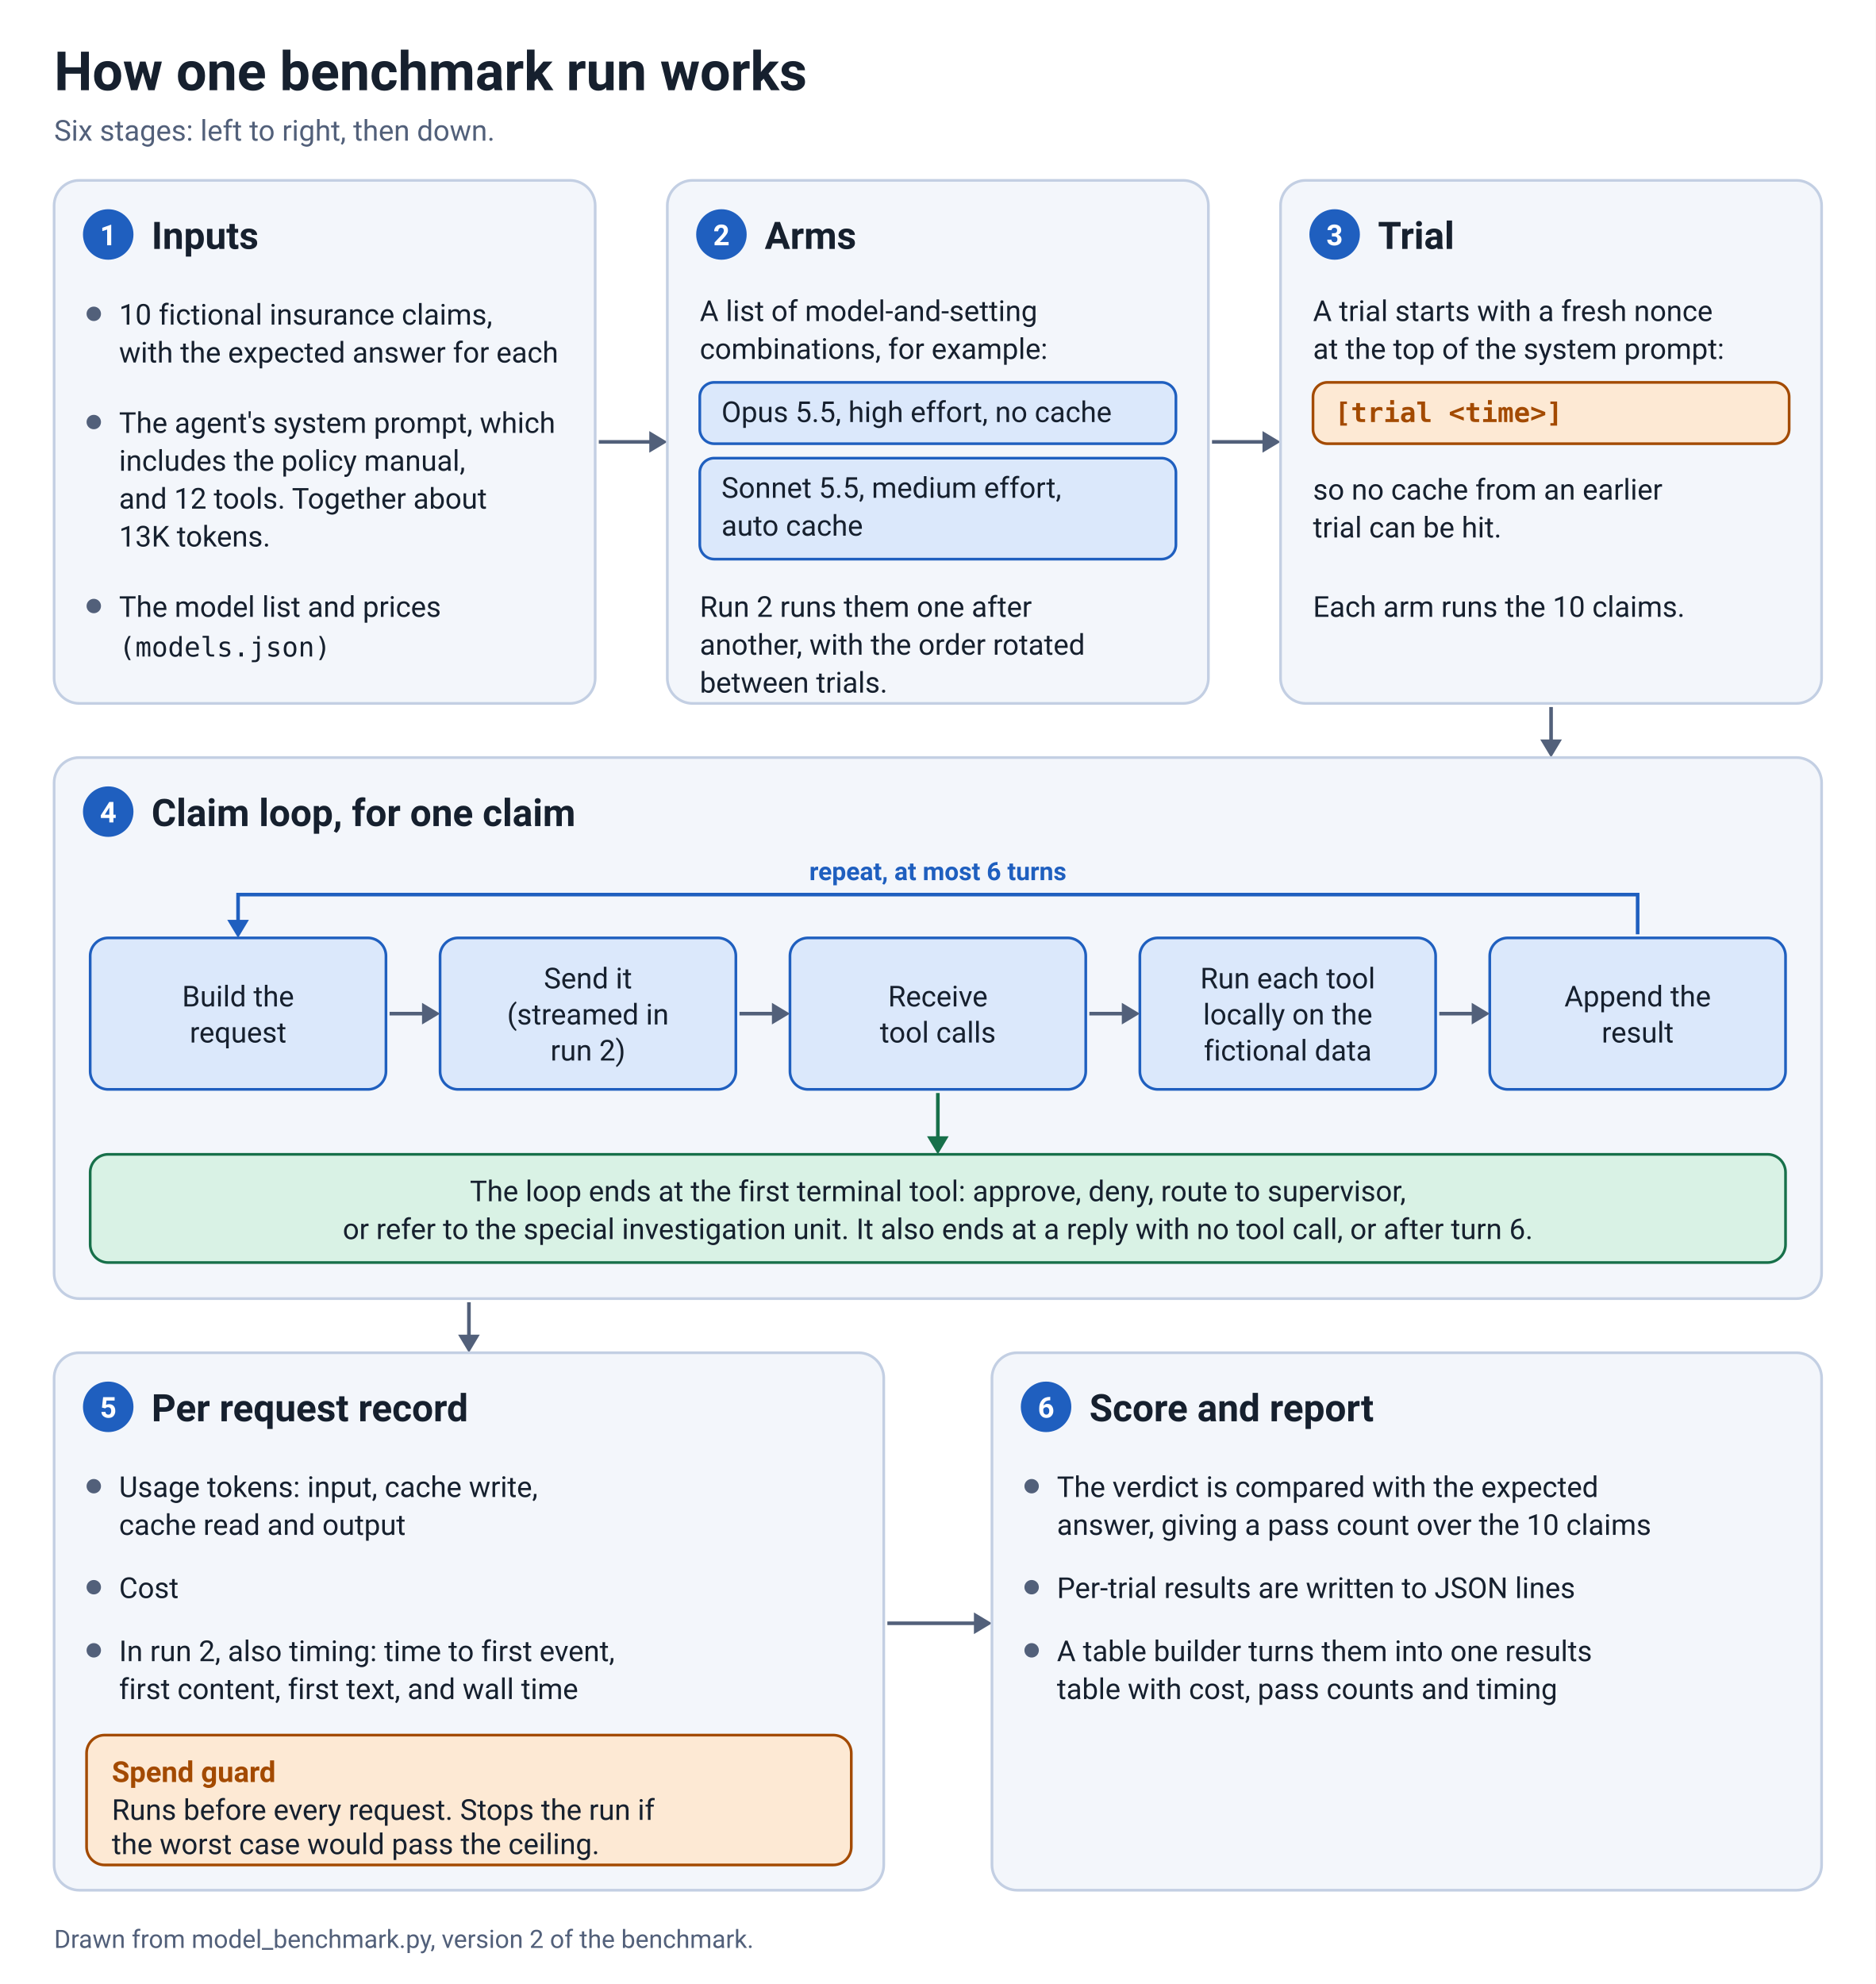
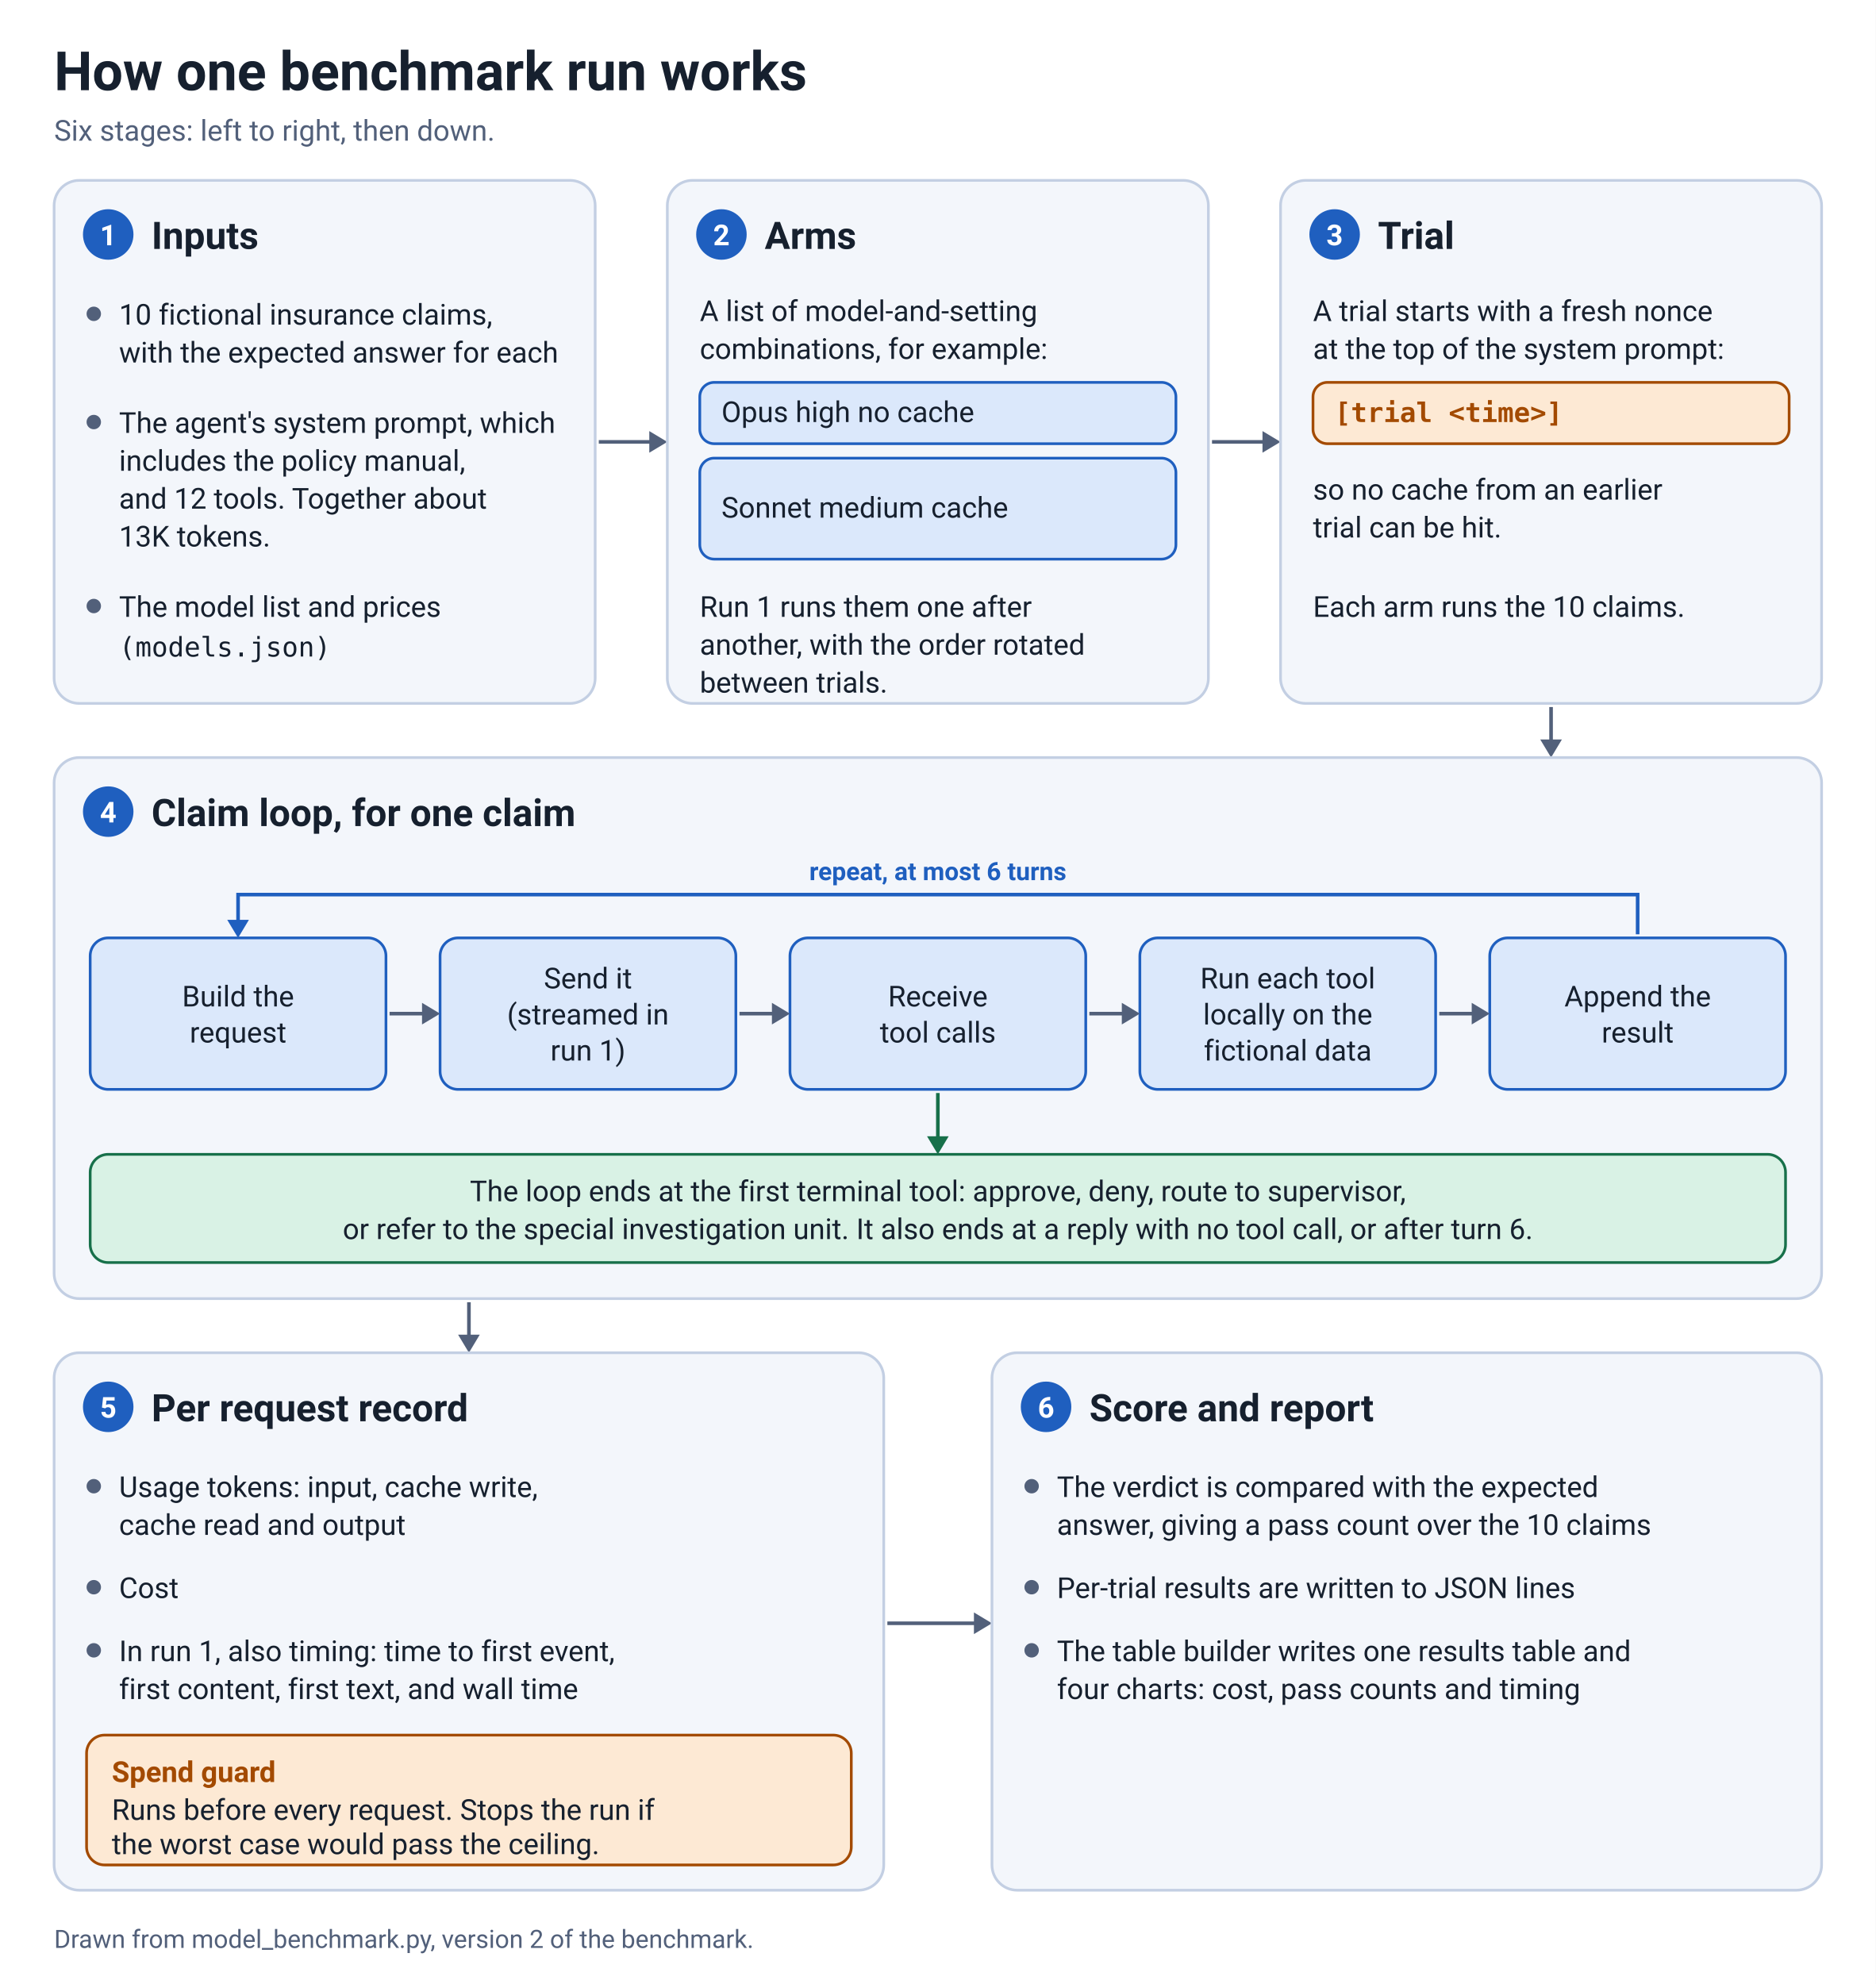
<svg xmlns="http://www.w3.org/2000/svg" viewBox="0 0 1040 1100" role="img" aria-labelledby="tft tfd" font-family="system-ui, -apple-system, 'Segoe UI', Roboto, Helvetica, Arial, sans-serif">
  <style>
    .bg{fill:#ffffff}
    .card{fill:#f3f6fb;stroke:#c3cfe3;stroke-width:1.5}
    .ink{fill:#16202e}
    .mute{fill:#52607a}
    .h1{font-size:30px;font-weight:700}
    .h2{font-size:21px;font-weight:700}
    .b{font-size:16px}
    .s{font-size:14px}
    .mono{font-family:ui-monospace, SFMono-Regular, Menlo, Consolas, monospace;font-size:15px}
    .boxn{fill:#ffffff;stroke:#52607a;stroke-width:1.5}
    .boxa{fill:#dbe8fb;stroke:#1f5fbf;stroke-width:1.5}
    .boxw{fill:#fde9d4;stroke:#a34a00;stroke-width:1.5}
    .boxok{fill:#d9f2e5;stroke:#17704a;stroke-width:1.5}
    .tA{fill:#1f5fbf}
    .tW{fill:#a34a00}
    .tO{fill:#17704a}
    .badge{fill:#1f5fbf}
    .bn{fill:#ffffff;font-size:16px;font-weight:700}
    .dot{fill:#52607a}
    .ln{stroke:#52607a;stroke-width:2;fill:none}
    .ah{fill:#52607a}
    .lnr{stroke:#1f5fbf;stroke-width:2;fill:none}
    .ahr{fill:#1f5fbf}
    .lno{stroke:#17704a;stroke-width:2;fill:none}
    .aho{fill:#17704a}
    @media (prefers-color-scheme: dark) {
      .bg{fill:#0e1623}
      .card{fill:#172234;stroke:#33445f}
      .ink{fill:#e9eef7}
      .mute{fill:#a9b6cc}
      .boxn{fill:#0e1623;stroke:#a9b6cc}
      .boxa{fill:#1e3558;stroke:#7db2ff}
      .boxw{fill:#4a2f16;stroke:#ffb070}
      .boxok{fill:#173e2c;stroke:#6fdca5}
      .tA{fill:#7db2ff}
      .tW{fill:#ffb070}
      .tO{fill:#6fdca5}
      .badge{fill:#7db2ff}
      .bn{fill:#0e1623}
      .dot{fill:#a9b6cc}
      .ln{stroke:#a9b6cc}
      .ah{fill:#a9b6cc}
      .lnr{stroke:#7db2ff}
      .ahr{fill:#7db2ff}
      .lno{stroke:#6fdca5}
      .aho{fill:#6fdca5}
    }
  </style>
  <rect class="bg" width="1040" height="1100" />
  <text class="ink h1" x="30" y="50">How one benchmark run works</text>
  <text class="mute b" x="30" y="78">Six stages: left to right, then down.</text>
  <g transform="translate(30,100)">
    <rect class="card" width="300" height="290" rx="14" />
    <circle class="badge" cx="30" cy="30" r="14" />
    <text class="bn" x="30" y="36" text-anchor="middle">1</text>
    <text class="ink h2" x="54" y="38">Inputs</text>
    <circle class="dot" cx="22" cy="74" r="4" />
    <text class="ink b" x="36" y="80">10 fictional insurance claims,</text>
    <text class="ink b" x="36" y="101">with the expected answer for each</text>
    <circle class="dot" cx="22" cy="134" r="4" />
    <text class="ink b" x="36" y="140">The agent's system prompt, which</text>
    <text class="ink b" x="36" y="161">includes the policy manual,</text>
    <text class="ink b" x="36" y="182">and 12 tools. Together about</text>
    <text class="ink b" x="36" y="203">13K tokens.</text>
    <circle class="dot" cx="22" cy="236" r="4" />
    <text class="ink b" x="36" y="242">The model list and prices</text>
    <text class="mono ink" x="36" y="264">(models.json)</text>
  </g>
  <path class="ln" d="M332,245 L362,245" />
  <polygon class="ah" points="370,245 360,239 360,251" />
  <g transform="translate(370,100)">
    <rect class="card" width="300" height="290" rx="14" />
    <circle class="badge" cx="30" cy="30" r="14" />
    <text class="bn" x="30" y="36" text-anchor="middle">2</text>
    <text class="ink h2" x="54" y="38">Arms</text>
    <text class="ink b" x="18" y="78">A list of model-and-setting</text>
    <text class="ink b" x="18" y="99">combinations, for example:</text>
    <rect class="boxa" x="18" y="112" width="264" height="34" rx="8" />
-     <text class="ink b" x="30" y="134">Opus 5.5, high effort, no cache</text>
+     <text class="ink b" x="30" y="134">Opus high no cache</text>
    <rect class="boxa" x="18" y="154" width="264" height="56" rx="8" />
-     <text class="ink b" x="30" y="176">Sonnet 5.5, medium effort,</text>
-     <text class="ink b" x="30" y="197">auto cache</text>
-     <text class="ink b" x="18" y="242">Run 2 runs them one after</text>
+     <text class="ink b" x="30" y="187">Sonnet medium cache</text>
+     <text class="ink b" x="18" y="242">Run 1 runs them one after</text>
    <text class="ink b" x="18" y="263">another, with the order rotated</text>
    <text class="ink b" x="18" y="284">between trials.</text>
  </g>
  <path class="ln" d="M672,245 L702,245" />
  <polygon class="ah" points="710,245 700,239 700,251" />
  <g transform="translate(710,100)">
    <rect class="card" width="300" height="290" rx="14" />
    <circle class="badge" cx="30" cy="30" r="14" />
    <text class="bn" x="30" y="36" text-anchor="middle">3</text>
    <text class="ink h2" x="54" y="38">Trial</text>
    <text class="ink b" x="18" y="78">A trial starts with a fresh nonce</text>
    <text class="ink b" x="18" y="99">at the top of the system prompt:</text>
    <rect class="boxw" x="18" y="112" width="264" height="34" rx="8" />
    <text class="mono tW" x="30" y="134" font-weight="700">[trial &lt;time&gt;]</text>
    <text class="ink b" x="18" y="177">so no cache from an earlier</text>
    <text class="ink b" x="18" y="198">trial can be hit.</text>
    <text class="ink b" x="18" y="242">Each arm runs the 10 claims.</text>
  </g>
  <path class="ln" d="M860,392 L860,412" />
  <polygon class="ah" points="860,420 854,410 866,410" />
  <g transform="translate(30,420)">
    <rect class="card" width="980" height="300" rx="14" />
    <circle class="badge" cx="30" cy="30" r="14" />
    <text class="bn" x="30" y="36" text-anchor="middle">4</text>
    <text class="ink h2" x="54" y="38">Claim loop, for one claim</text>
    <rect class="boxa" x="20" y="100" width="164" height="84" rx="10" />
    <text class="ink b" x="102" y="138" text-anchor="middle">Build the</text>
    <text class="ink b" x="102" y="158" text-anchor="middle">request</text>
    <rect class="boxa" x="214" y="100" width="164" height="84" rx="10" />
    <text class="ink b" x="296" y="128" text-anchor="middle">Send it</text>
    <text class="ink b" x="296" y="148" text-anchor="middle">(streamed in</text>
-     <text class="ink b" x="296" y="168" text-anchor="middle">run 2)</text>
+     <text class="ink b" x="296" y="168" text-anchor="middle">run 1)</text>
    <rect class="boxa" x="408" y="100" width="164" height="84" rx="10" />
    <text class="ink b" x="490" y="138" text-anchor="middle">Receive</text>
    <text class="ink b" x="490" y="158" text-anchor="middle">tool calls</text>
    <rect class="boxa" x="602" y="100" width="164" height="84" rx="10" />
    <text class="ink b" x="684" y="128" text-anchor="middle">Run each tool</text>
    <text class="ink b" x="684" y="148" text-anchor="middle">locally on the</text>
    <text class="ink b" x="684" y="168" text-anchor="middle">fictional data</text>
    <rect class="boxa" x="796" y="100" width="164" height="84" rx="10" />
    <text class="ink b" x="878" y="138" text-anchor="middle">Append the</text>
    <text class="ink b" x="878" y="158" text-anchor="middle">result</text>
    <path class="ln" d="M186,142 L206,142" />
    <polygon class="ah" points="214,142 204,136 204,148" />
    <path class="ln" d="M380,142 L400,142" />
    <polygon class="ah" points="408,142 398,136 398,148" />
    <path class="ln" d="M574,142 L594,142" />
    <polygon class="ah" points="602,142 592,136 592,148" />
    <path class="ln" d="M768,142 L788,142" />
    <polygon class="ah" points="796,142 786,136 786,148" />
    <path class="lnr" d="M878,98 L878,76 L102,76 L102,92" />
    <polygon class="ahr" points="102,100 96,90 108,90" />
    <text class="tA s" x="490" y="68" text-anchor="middle" font-weight="700">repeat, at most 6 turns</text>
    <path class="lno" d="M490,186 L490,212" />
    <polygon class="aho" points="490,220 484,210 496,210" />
    <rect class="boxok" x="20" y="220" width="940" height="60" rx="10" />
    <text class="ink b" x="490" y="246" text-anchor="middle">The loop ends at the first terminal tool: approve, deny, route to supervisor,</text>
    <text class="ink b" x="490" y="267" text-anchor="middle">or refer to the special investigation unit. It also ends at a reply with no tool call, or after turn 6.</text>
  </g>
  <path class="ln" d="M260,722 L260,742" />
  <polygon class="ah" points="260,750 254,740 266,740" />
  <g transform="translate(30,750)">
    <rect class="card" width="460" height="298" rx="14" />
    <circle class="badge" cx="30" cy="30" r="14" />
    <text class="bn" x="30" y="36" text-anchor="middle">5</text>
    <text class="ink h2" x="54" y="38">Per request record</text>
    <circle class="dot" cx="22" cy="74" r="4" />
    <text class="ink b" x="36" y="80">Usage tokens: input, cache write,</text>
    <text class="ink b" x="36" y="101">cache read and output</text>
    <circle class="dot" cx="22" cy="130" r="4" />
    <text class="ink b" x="36" y="136">Cost</text>
    <circle class="dot" cx="22" cy="165" r="4" />
-     <text class="ink b" x="36" y="171">In run 2, also timing: time to first event,</text>
+     <text class="ink b" x="36" y="171">In run 1, also timing: time to first event,</text>
    <text class="ink b" x="36" y="192">first content, first text, and wall time</text>
    <rect class="boxw" x="18" y="212" width="424" height="72" rx="10" />
    <text class="tW b" x="32" y="238" font-weight="700">Spend guard</text>
    <text class="ink b" x="32" y="259">Runs before every request. Stops the run if</text>
    <text class="ink b" x="32" y="278">the worst case would pass the ceiling.</text>
  </g>
  <path class="ln" d="M492,900 L542,900" />
  <polygon class="ah" points="550,900 540,894 540,906" />
  <g transform="translate(550,750)">
    <rect class="card" width="460" height="298" rx="14" />
    <circle class="badge" cx="30" cy="30" r="14" />
    <text class="bn" x="30" y="36" text-anchor="middle">6</text>
    <text class="ink h2" x="54" y="38">Score and report</text>
    <circle class="dot" cx="22" cy="74" r="4" />
    <text class="ink b" x="36" y="80">The verdict is compared with the expected</text>
    <text class="ink b" x="36" y="101">answer, giving a pass count over the 10 claims</text>
    <circle class="dot" cx="22" cy="130" r="4" />
    <text class="ink b" x="36" y="136">Per-trial results are written to JSON lines</text>
    <circle class="dot" cx="22" cy="165" r="4" />
-     <text class="ink b" x="36" y="171">A table builder turns them into one results</text>
-     <text class="ink b" x="36" y="192">table with cost, pass counts and timing</text>
+     <text class="ink b" x="36" y="171">The table builder writes one results table and</text>
+     <text class="ink b" x="36" y="192">four charts: cost, pass counts and timing</text>
  </g>
  <text class="mute s" x="30" y="1080">Drawn from model_benchmark.py, version 2 of the benchmark.</text>
</svg>
